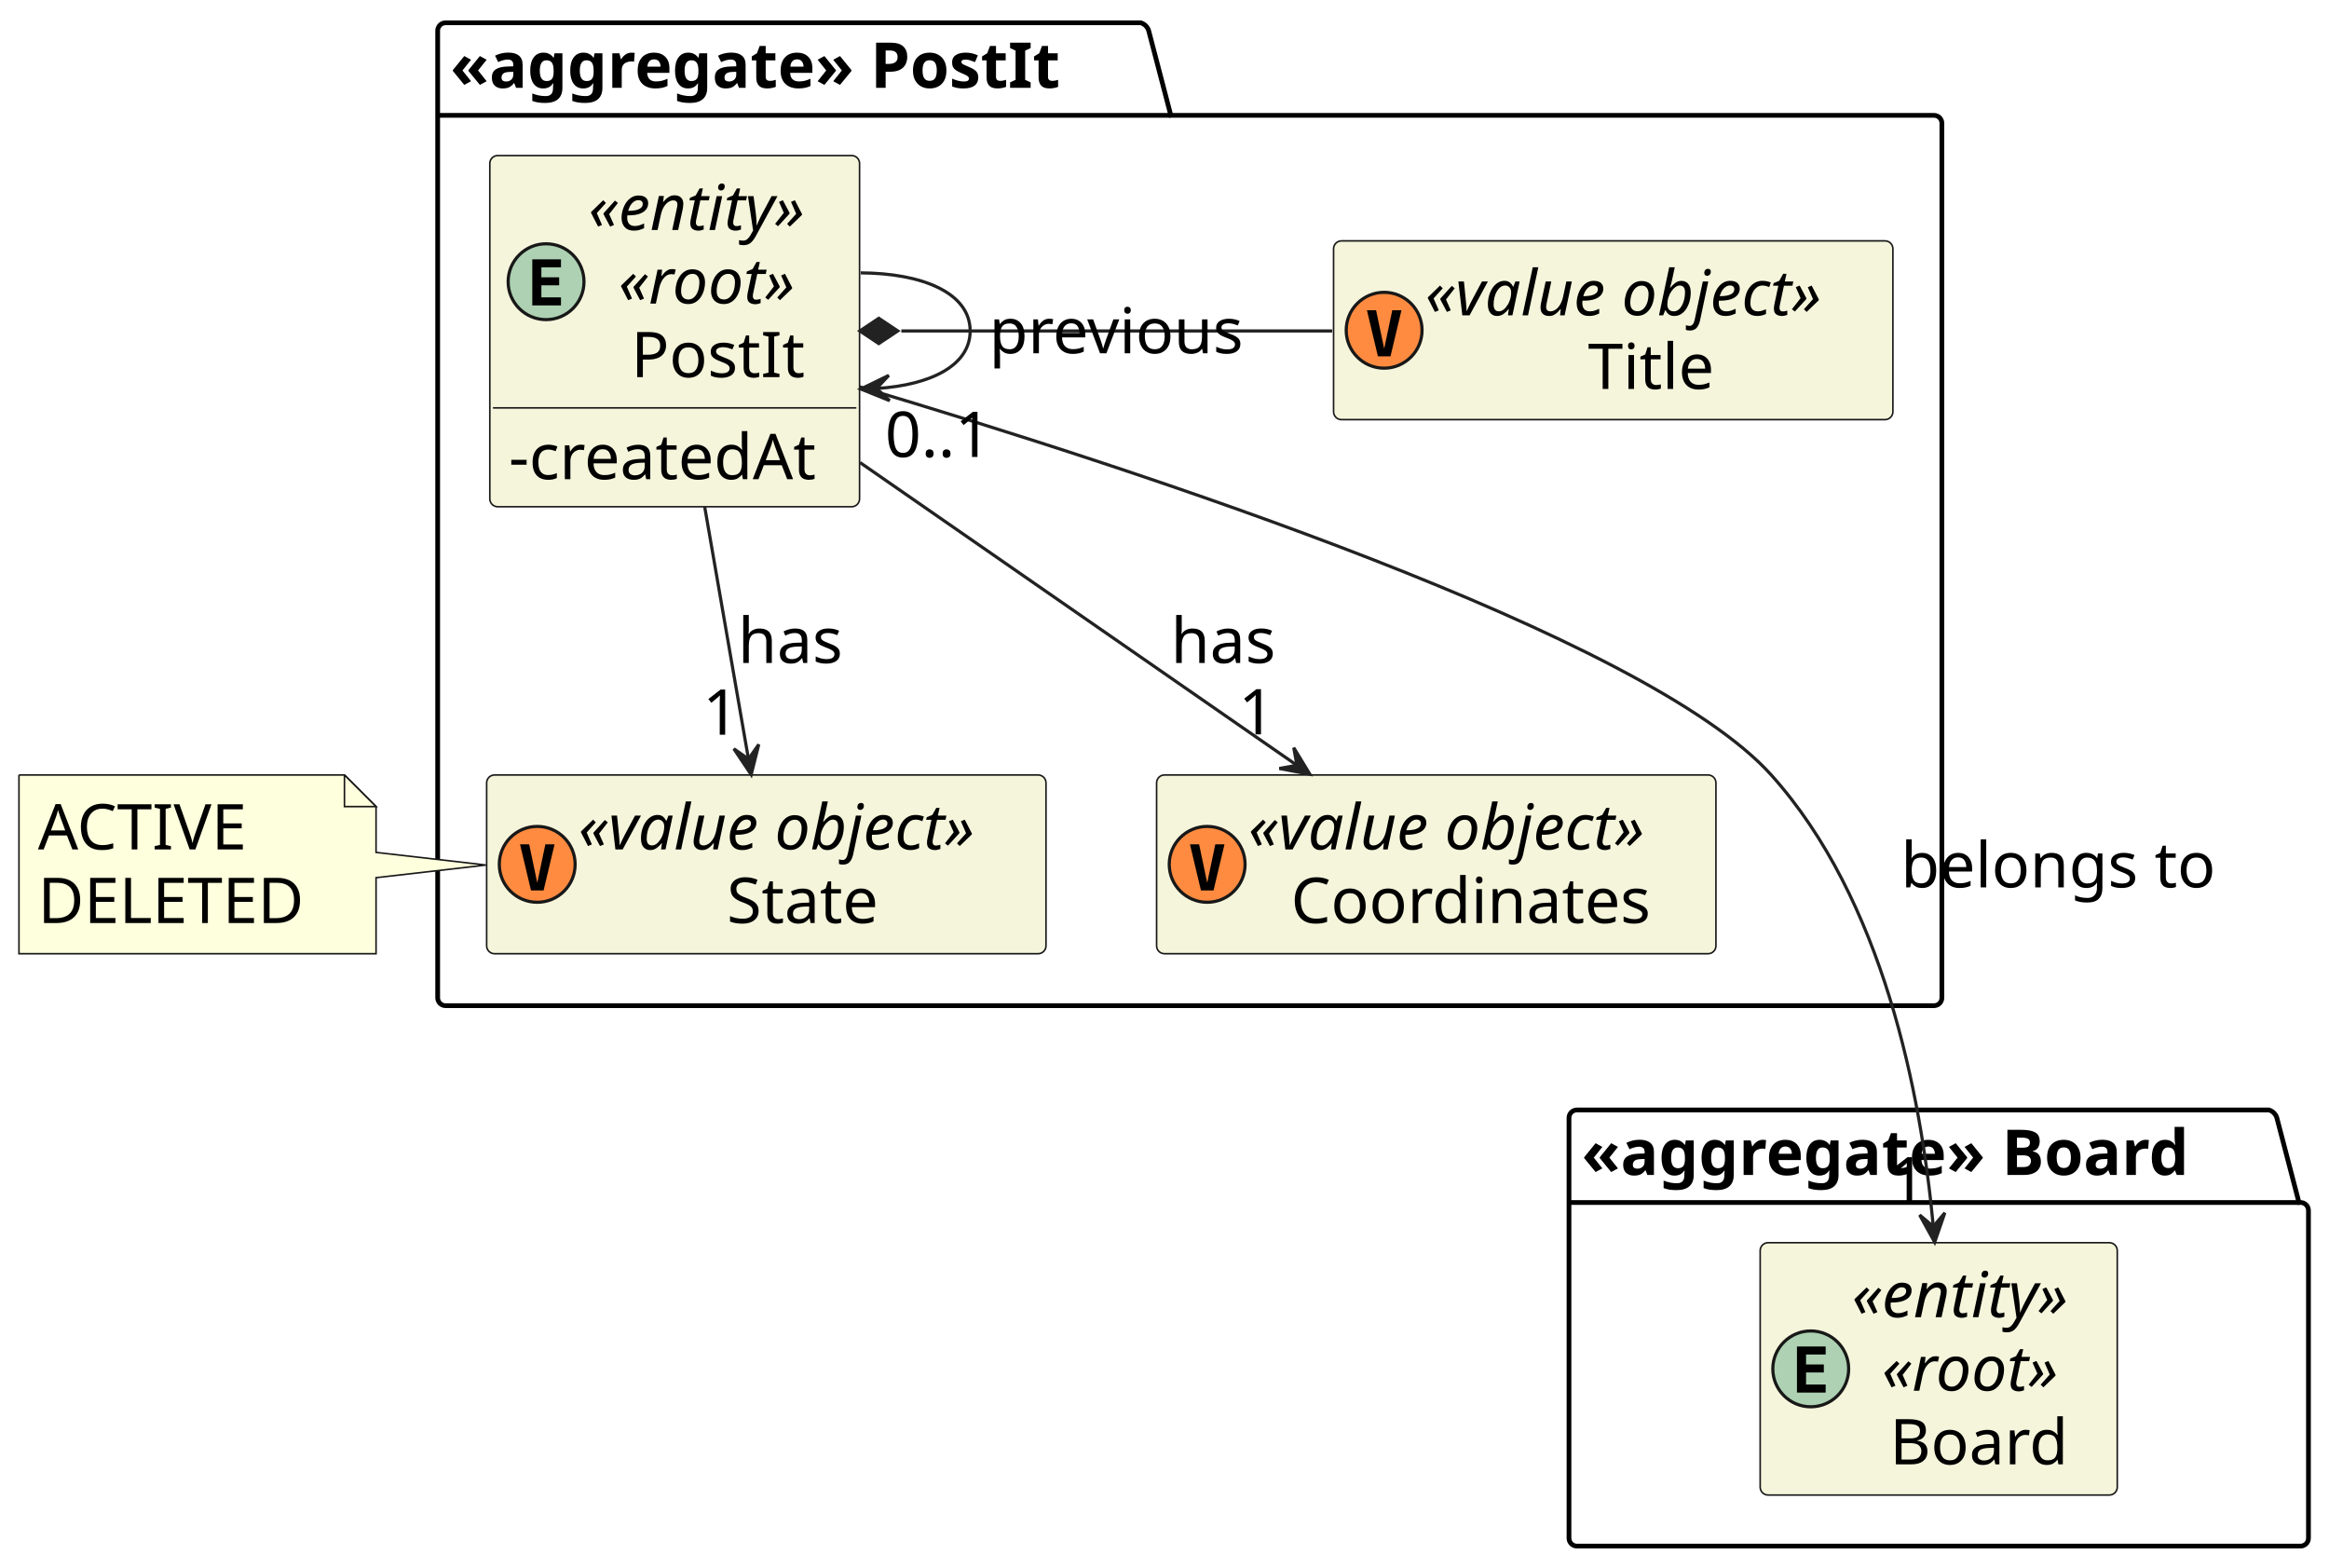
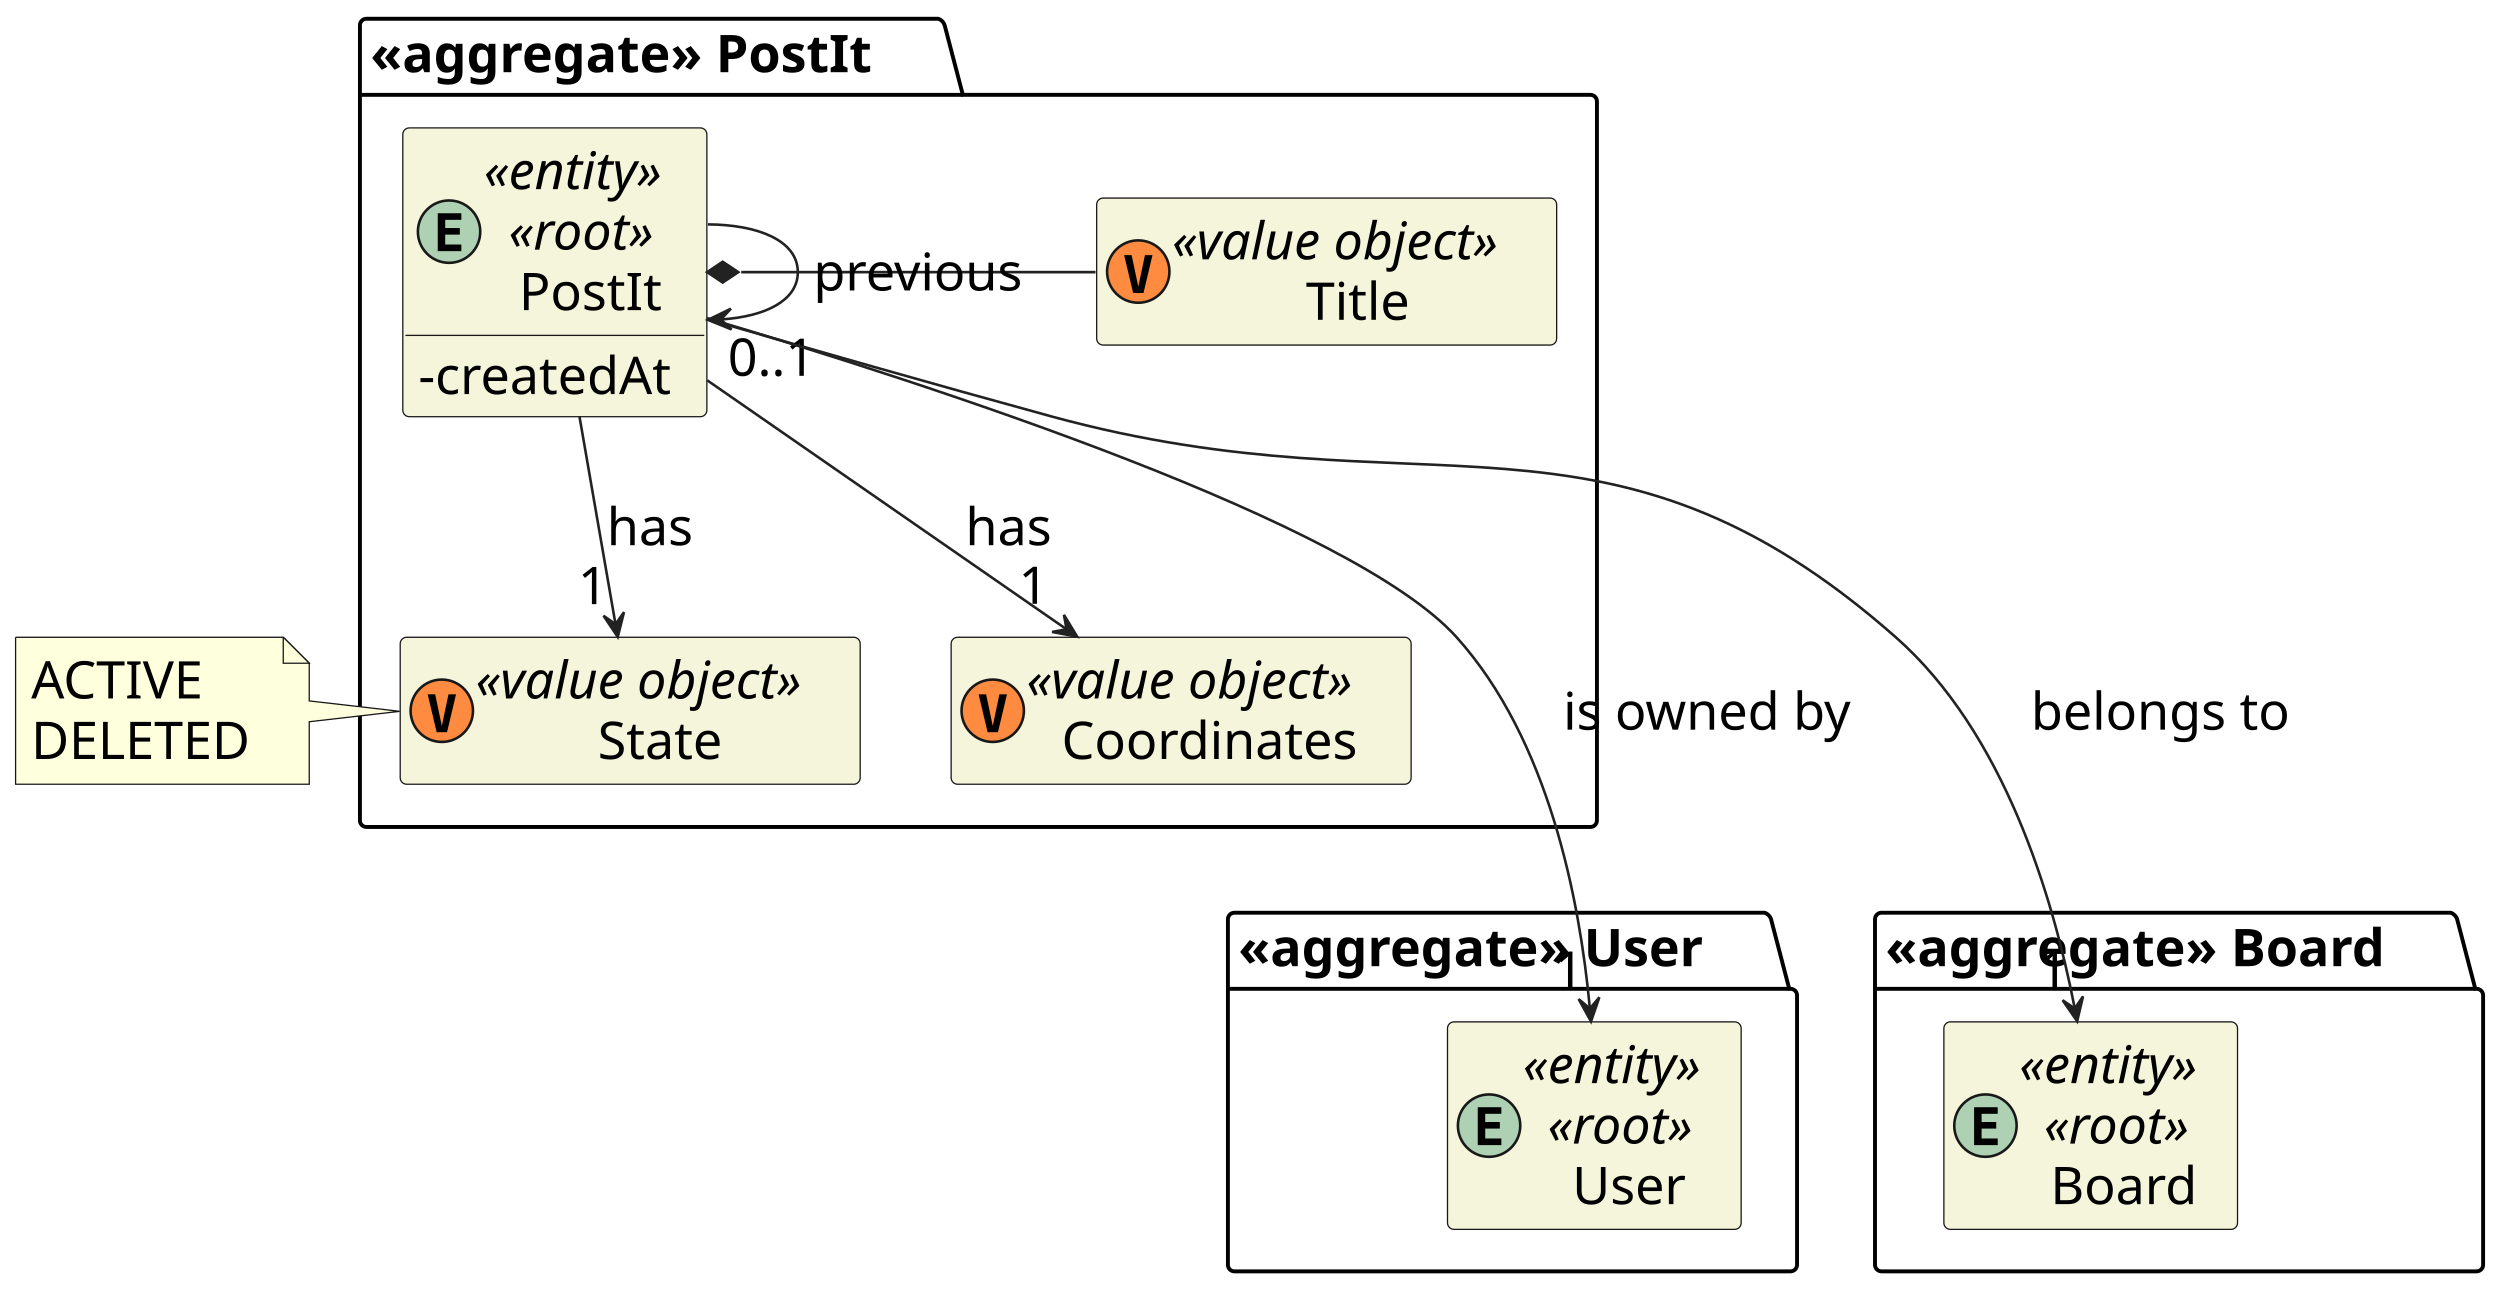
- <svg xmlns="http://www.w3.org/2000/svg" contentStyleType="text/css" height="496px" preserveAspectRatio="none" style="width:737px;height:496px;background:#FFFFFF;" version="1.1" viewBox="0 0 737 496" width="737px" zoomAndPan="magnify">
+ <svg xmlns="http://www.w3.org/2000/svg" contentStyleType="text/css" height="496px" preserveAspectRatio="none" style="width:962px;height:496px;background:#FFFFFF;" version="1.1" viewBox="0 0 962 496" width="962px" zoomAndPan="magnify">
  <defs />
  <g>
    <g id="cluster_&lt;&lt;aggregate&gt;&gt; PostIt">
      <path d="M141,7.217 L361,7.217 A3.75,3.75 0 0 1 363.5,9.717 L370.5,36.498 L612,36.498 A2.5,2.5 0 0 1 614.5,38.998 L614.5,315.717 A2.5,2.5 0 0 1 612,318.217 L141,318.217 A2.5,2.5 0 0 1 138.5,315.717 L138.5,9.717 A2.5,2.5 0 0 1 141,7.217 " fill="none" style="stroke:#000000;stroke-width:1.5;" />
      <line style="stroke:#000000;stroke-width:1.5;" x1="138.5" x2="370.5" y1="36.498" y2="36.498" />
      <text fill="#000000" font-family="sans-serif" font-size="20" font-weight="bold" lengthAdjust="spacing" textLength="219" x="142.5" y="27.781">«aggregate» PostIt</text>
    </g>
+     <g id="cluster_&lt;&lt;aggregate&gt;&gt; User">
+       <path d="M475,351.217 L679,351.217 A3.75,3.75 0 0 1 681.5,353.717 L688.5,380.498 L689,380.498 A2.5,2.5 0 0 1 691.5,382.998 L691.5,486.717 A2.5,2.5 0 0 1 689,489.217 L475,489.217 A2.5,2.5 0 0 1 472.5,486.717 L472.5,353.717 A2.5,2.5 0 0 1 475,351.217 " fill="none" style="stroke:#000000;stroke-width:1.5;" />
+       <line style="stroke:#000000;stroke-width:1.5;" x1="472.5" x2="688.5" y1="380.498" y2="380.498" />
+       <text fill="#000000" font-family="sans-serif" font-size="20" font-weight="bold" lengthAdjust="spacing" textLength="203" x="476.5" y="371.781">«aggregate» User</text>
+     </g>
    <g id="cluster_&lt;&lt;aggregate&gt;&gt; Board">
-       <path d="M499,351.217 L718,351.217 A3.75,3.75 0 0 1 720.5,353.717 L727.5,380.498 L728,380.498 A2.5,2.5 0 0 1 730.5,382.998 L730.5,486.717 A2.5,2.5 0 0 1 728,489.217 L499,489.217 A2.5,2.5 0 0 1 496.5,486.717 L496.5,353.717 A2.5,2.5 0 0 1 499,351.217 " fill="none" style="stroke:#000000;stroke-width:1.5;" />
-       <line style="stroke:#000000;stroke-width:1.5;" x1="496.5" x2="727.5" y1="380.498" y2="380.498" />
-       <text fill="#000000" font-family="sans-serif" font-size="20" font-weight="bold" lengthAdjust="spacing" textLength="218" x="500.5" y="371.781">«aggregate» Board</text>
+       <path d="M724,351.217 L943,351.217 A3.75,3.75 0 0 1 945.5,353.717 L952.5,380.498 L953,380.498 A2.5,2.5 0 0 1 955.5,382.998 L955.5,486.717 A2.5,2.5 0 0 1 953,489.217 L724,489.217 A2.5,2.5 0 0 1 721.5,486.717 L721.5,353.717 A2.5,2.5 0 0 1 724,351.217 " fill="none" style="stroke:#000000;stroke-width:1.5;" />
+       <line style="stroke:#000000;stroke-width:1.5;" x1="721.5" x2="952.5" y1="380.498" y2="380.498" />
+       <text fill="#000000" font-family="sans-serif" font-size="20" font-weight="bold" lengthAdjust="spacing" textLength="218" x="725.5" y="371.781">«aggregate» Board</text>
    </g>
    <g id="elem_PostIt">
-       <rect codeLine="17" fill="#F5F5DC" height="111.125" id="PostIt" rx="2.5" ry="2.5" style="stroke:#181818;stroke-width:0.5;" width="117" x="155" y="49.217" />
+       <rect codeLine="24" fill="#F5F5DC" height="111.125" id="PostIt" rx="2.5" ry="2.5" style="stroke:#181818;stroke-width:0.5;" width="117" x="155" y="49.217" />
      <ellipse cx="172.8" cy="89.139" fill="#ADD1B2" rx="12" ry="12" style="stroke:#181818;stroke-width:1.0;" />
      <path d="M177.519,96.639 L168.441,96.639 L168.441,82.061 L177.519,82.061 L177.519,84.592 L171.316,84.592 L171.316,87.748 L176.941,87.748 L176.941,90.279 L171.316,90.279 L171.316,94.092 L177.519,94.092 L177.519,96.639 Z " fill="#000000" />
      <text fill="#000000" font-family="sans-serif" font-size="20" font-style="italic" lengthAdjust="spacing" textLength="83" x="186.2" y="72.781">«entity»</text>
      <text fill="#000000" font-family="sans-serif" font-size="20" font-style="italic" lengthAdjust="spacing" textLength="64" x="195.7" y="96.062">«root»</text>
      <text fill="#000000" font-family="sans-serif" font-size="20" lengthAdjust="spacing" textLength="56" x="199.7" y="119.344">PostIt</text>
      <line style="stroke:#181818;stroke-width:0.5;" x1="156" x2="271" y1="129.06" y2="129.06" />
      <text fill="#000000" font-family="sans-serif" font-size="20" lengthAdjust="spacing" textLength="105" x="161" y="151.625">-createdAt</text>
    </g>
    <g id="elem_Title">
-       <rect codeLine="21" fill="#F5F5DC" height="56.562" id="Title" rx="2.5" ry="2.5" style="stroke:#181818;stroke-width:0.5;" width="177" x="422" y="76.217" />
+       <rect codeLine="28" fill="#F5F5DC" height="56.562" id="Title" rx="2.5" ry="2.5" style="stroke:#181818;stroke-width:0.5;" width="177" x="422" y="76.217" />
      <ellipse cx="438" cy="104.498" fill="#FF8B40" rx="12" ry="12" style="stroke:#181818;stroke-width:1.0;" />
      <path d="M438.016,110.342 L440.578,98.17 L443.484,98.17 L440.016,112.748 L436.031,112.748 L432.562,98.17 L435.453,98.17 L438.016,110.342 Z " fill="#000000" />
      <text fill="#000000" font-family="sans-serif" font-size="20" font-style="italic" lengthAdjust="spacing" textLength="147" x="451" y="99.781">«value object»</text>
      <text fill="#000000" font-family="sans-serif" font-size="20" lengthAdjust="spacing" textLength="44" x="502.5" y="123.062">Title</text>
    </g>
    <g id="elem_State">
-       <rect codeLine="23" fill="#F5F5DC" height="56.562" id="State" rx="2.5" ry="2.5" style="stroke:#181818;stroke-width:0.5;" width="177" x="154" y="245.217" />
+       <rect codeLine="30" fill="#F5F5DC" height="56.562" id="State" rx="2.5" ry="2.5" style="stroke:#181818;stroke-width:0.5;" width="177" x="154" y="245.217" />
      <ellipse cx="170" cy="273.498" fill="#FF8B40" rx="12" ry="12" style="stroke:#181818;stroke-width:1.0;" />
      <path d="M170.016,279.342 L172.578,267.17 L175.484,267.17 L172.016,281.748 L168.031,281.748 L164.562,267.17 L167.453,267.17 L170.016,279.342 Z " fill="#000000" />
      <text fill="#000000" font-family="sans-serif" font-size="20" font-style="italic" lengthAdjust="spacing" textLength="147" x="183" y="268.781">«value object»</text>
      <text fill="#000000" font-family="sans-serif" font-size="20" lengthAdjust="spacing" textLength="53" x="230" y="292.062">State</text>
    </g>
    <g id="elem_Coordinates">
-       <rect codeLine="24" fill="#F5F5DC" height="56.562" id="Coordinates" rx="2.5" ry="2.5" style="stroke:#181818;stroke-width:0.5;" width="177" x="366" y="245.217" />
+       <rect codeLine="31" fill="#F5F5DC" height="56.562" id="Coordinates" rx="2.5" ry="2.5" style="stroke:#181818;stroke-width:0.5;" width="177" x="366" y="245.217" />
      <ellipse cx="382" cy="273.498" fill="#FF8B40" rx="12" ry="12" style="stroke:#181818;stroke-width:1.0;" />
      <path d="M382.016,279.342 L384.578,267.17 L387.484,267.17 L384.016,281.748 L380.031,281.748 L376.562,267.17 L379.453,267.17 L382.016,279.342 Z " fill="#000000" />
      <text fill="#000000" font-family="sans-serif" font-size="20" font-style="italic" lengthAdjust="spacing" textLength="147" x="395" y="268.781">«value object»</text>
      <text fill="#000000" font-family="sans-serif" font-size="20" lengthAdjust="spacing" textLength="120" x="408.5" y="292.062">Coordinates</text>
    </g>
-     <g id="elem_Board">
-       <rect codeLine="35" fill="#F5F5DC" height="79.844" id="Board" rx="2.5" ry="2.5" style="stroke:#181818;stroke-width:0.5;" width="113" x="557" y="393.217" />
+     <g id="elem_User">
+       <rect codeLine="21" fill="#F5F5DC" height="79.844" id="User" rx="2.5" ry="2.5" style="stroke:#181818;stroke-width:0.5;" width="113" x="557" y="393.217" />
      <ellipse cx="573" cy="433.139" fill="#ADD1B2" rx="12" ry="12" style="stroke:#181818;stroke-width:1.0;" />
      <path d="M577.719,440.639 L568.641,440.639 L568.641,426.06 L577.719,426.06 L577.719,428.592 L571.516,428.592 L571.516,431.748 L577.141,431.748 L577.141,434.279 L571.516,434.279 L571.516,438.092 L577.719,438.092 L577.719,440.639 Z " fill="#000000" />
      <text fill="#000000" font-family="sans-serif" font-size="20" font-style="italic" lengthAdjust="spacing" textLength="83" x="586" y="416.781">«entity»</text>
      <text fill="#000000" font-family="sans-serif" font-size="20" font-style="italic" lengthAdjust="spacing" textLength="64" x="595.5" y="440.062">«root»</text>
-       <text fill="#000000" font-family="sans-serif" font-size="20" lengthAdjust="spacing" textLength="59" x="598" y="463.344">Board</text>
+       <text fill="#000000" font-family="sans-serif" font-size="20" lengthAdjust="spacing" textLength="45" x="605" y="463.344">User</text>
    </g>
-     <g id="elem_GMN7">
+     <g id="elem_Board">
+       <rect codeLine="42" fill="#F5F5DC" height="79.844" id="Board" rx="2.5" ry="2.5" style="stroke:#181818;stroke-width:0.5;" width="113" x="748" y="393.217" />
+       <ellipse cx="764" cy="433.139" fill="#ADD1B2" rx="12" ry="12" style="stroke:#181818;stroke-width:1.0;" />
+       <path d="M768.719,440.639 L759.641,440.639 L759.641,426.06 L768.719,426.06 L768.719,428.592 L762.516,428.592 L762.516,431.748 L768.141,431.748 L768.141,434.279 L762.516,434.279 L762.516,438.092 L768.719,438.092 L768.719,440.639 Z " fill="#000000" />
+       <text fill="#000000" font-family="sans-serif" font-size="20" font-style="italic" lengthAdjust="spacing" textLength="83" x="777" y="416.781">«entity»</text>
+       <text fill="#000000" font-family="sans-serif" font-size="20" font-style="italic" lengthAdjust="spacing" textLength="64" x="786.5" y="440.062">«root»</text>
+       <text fill="#000000" font-family="sans-serif" font-size="20" lengthAdjust="spacing" textLength="59" x="789" y="463.344">Board</text>
+     </g>
+     <g id="elem_GMN9">
      <path d="M6,245.217 L6,301.779 A0,0 0 0 0 6,301.779 L119,301.779 A0,0 0 0 0 119,301.779 L119,277.717 L153.81,273.717 L119,269.717 L119,255.217 L109,245.217 L6,245.217 A0,0 0 0 0 6,245.217 " fill="#FEFFDD" style="stroke:#181818;stroke-width:0.5;" />
      <path d="M109,245.217 L109,255.217 L119,255.217 L109,245.217 " fill="#FEFFDD" style="stroke:#181818;stroke-width:0.5;" />
      <text fill="#000000" font-family="sans-serif" font-size="20" lengthAdjust="spacing" textLength="73" x="12" y="268.781">ACTIVE</text>
      <text fill="#000000" font-family="sans-serif" font-size="20" lengthAdjust="spacing" textLength="92" x="12" y="292.062">DELETED</text>
    </g>
    <g id="link_PostIt_Title">
-       <path codeLine="38" d="M285.23,104.717 C330.67,104.717 376.12,104.717 421.56,104.717 " fill="none" id="PostIt-backto-Title" style="stroke:#222222;stroke-width:1.0;" />
+       <path codeLine="45" d="M285.23,104.717 C330.67,104.717 376.12,104.717 421.56,104.717 " fill="none" id="PostIt-backto-Title" style="stroke:#222222;stroke-width:1.0;" />
      <polygon fill="#222222" points="272.09,104.717,278.09,108.717,284.09,104.717,278.09,100.717,272.09,104.717" style="stroke:#222222;stroke-width:1.0;" />
    </g>
    <g id="link_PostIt_State">
-       <path codeLine="39" d="M223,160.397 C227.57,186.757 232.91,217.477 236.84,240.117 " fill="none" id="PostIt-to-State" style="stroke:#222222;stroke-width:1.0;" />
+       <path codeLine="46" d="M223,160.397 C227.57,186.757 232.91,217.477 236.84,240.117 " fill="none" id="PostIt-to-State" style="stroke:#222222;stroke-width:1.0;" />
      <polygon fill="#222222" points="237.71,245.107,240.104,235.553,236.851,240.181,232.223,236.928,237.71,245.107" style="stroke:#222222;stroke-width:1.0;" />
      <text fill="#000000" font-family="sans-serif" font-size="20" lengthAdjust="spacing" textLength="35" x="233.5" y="209.781">has</text>
      <text fill="#000000" font-family="sans-serif" font-size="20" lengthAdjust="spacing" textLength="13" x="222.381" y="232.473">1</text>
    </g>
    <g id="link_PostIt_Board">
-       <path codeLine="41" d="M272,122.397 C360.09,148.597 520.72,200.977 560.5,245.217 C595.98,284.677 607.87,346.237 611.76,387.837 " fill="none" id="PostIt-to-Board" style="stroke:#222222;stroke-width:1.0;" />
-       <polygon fill="#222222" points="612.22,393.067,615.434,383.757,611.792,388.085,607.464,384.442,612.22,393.067" style="stroke:#222222;stroke-width:1.0;" />
-       <text fill="#000000" font-family="sans-serif" font-size="20" lengthAdjust="spacing" textLength="105" x="601.5" y="280.781">belongs to</text>
-       <text fill="#000000" font-family="sans-serif" font-size="20" lengthAdjust="spacing" textLength="13" x="597.98" y="380.434">1</text>
+       <path codeLine="48" d="M272.35,122.867 C310.06,133.777 360.09,148.077 404.5,160.217 C548.52,199.587 617.51,146.477 729.5,245.217 C771.23,282.007 790.05,345.257 798.33,387.887 " fill="none" id="PostIt-to-Board" style="stroke:#222222;stroke-width:1.0;" />
+       <polygon fill="#222222" points="799.29,392.987,801.549,383.401,798.362,388.074,793.688,384.886,799.29,392.987" style="stroke:#222222;stroke-width:1.0;" />
+       <text fill="#000000" font-family="sans-serif" font-size="20" lengthAdjust="spacing" textLength="105" x="781.5" y="280.781">belongs to</text>
+       <text fill="#000000" font-family="sans-serif" font-size="20" lengthAdjust="spacing" textLength="13" x="784.424" y="380.342">1</text>
    </g>
    <g id="link_PostIt_PostIt">
-       <path codeLine="42" d="M272.39,86.347 C291.66,86.437 307,92.567 307,104.717 C307,115.727 294.4,121.797 277.7,122.907 " fill="none" id="PostIt-to-PostIt" style="stroke:#222222;stroke-width:1.0;" />
+       <path codeLine="49" d="M272.39,86.347 C291.66,86.437 307,92.567 307,104.717 C307,115.727 294.4,121.797 277.7,122.907 " fill="none" id="PostIt-to-PostIt" style="stroke:#222222;stroke-width:1.0;" />
      <polygon fill="#222222" points="272.39,123.087,281.522,126.776,277.387,122.915,281.248,118.781,272.39,123.087" style="stroke:#222222;stroke-width:1.0;" />
      <text fill="#000000" font-family="sans-serif" font-size="20" lengthAdjust="spacing" textLength="85" x="313" y="111.781">previous</text>
      <text fill="#000000" font-family="sans-serif" font-size="20" lengthAdjust="spacing" textLength="38" x="280.057" y="144.599">0..1</text>
    </g>
    <g id="link_PostIt_Coordinates">
-       <path codeLine="43" d="M272.15,146.357 C314.76,175.887 371.54,215.227 410.35,242.117 " fill="none" id="PostIt-to-Coordinates" style="stroke:#222222;stroke-width:1.0;" />
+       <path codeLine="50" d="M272.15,146.357 C314.76,175.887 371.54,215.227 410.35,242.117 " fill="none" id="PostIt-to-Coordinates" style="stroke:#222222;stroke-width:1.0;" />
      <polygon fill="#222222" points="414.52,245.007,409.403,236.591,410.411,242.158,404.845,243.166,414.52,245.007" style="stroke:#222222;stroke-width:1.0;" />
-       <text fill="#000000" font-family="sans-serif" font-size="20" lengthAdjust="spacing" textLength="35" x="370.5" y="209.781">has</text>
+       <text fill="#000000" font-family="sans-serif" font-size="20" lengthAdjust="spacing" textLength="35" x="371.5" y="209.781">has</text>
      <text fill="#000000" font-family="sans-serif" font-size="20" lengthAdjust="spacing" textLength="13" x="391.933" y="232.352">1</text>
+     </g>
+     <g id="link_PostIt_User">
+       <path codeLine="51" d="M272,122.397 C360.09,148.597 520.72,200.977 560.5,245.217 C595.98,284.677 607.87,346.237 611.76,387.837 " fill="none" id="PostIt-to-User" style="stroke:#222222;stroke-width:1.0;" />
+       <polygon fill="#222222" points="612.22,393.067,615.434,383.757,611.792,388.085,607.464,384.442,612.22,393.067" style="stroke:#222222;stroke-width:1.0;" />
+       <text fill="#000000" font-family="sans-serif" font-size="20" lengthAdjust="spacing" textLength="119" x="601.5" y="280.781">is owned by</text>
+       <text fill="#000000" font-family="sans-serif" font-size="20" lengthAdjust="spacing" textLength="13" x="597.98" y="380.434">1</text>
    </g>
  </g>
</svg>
